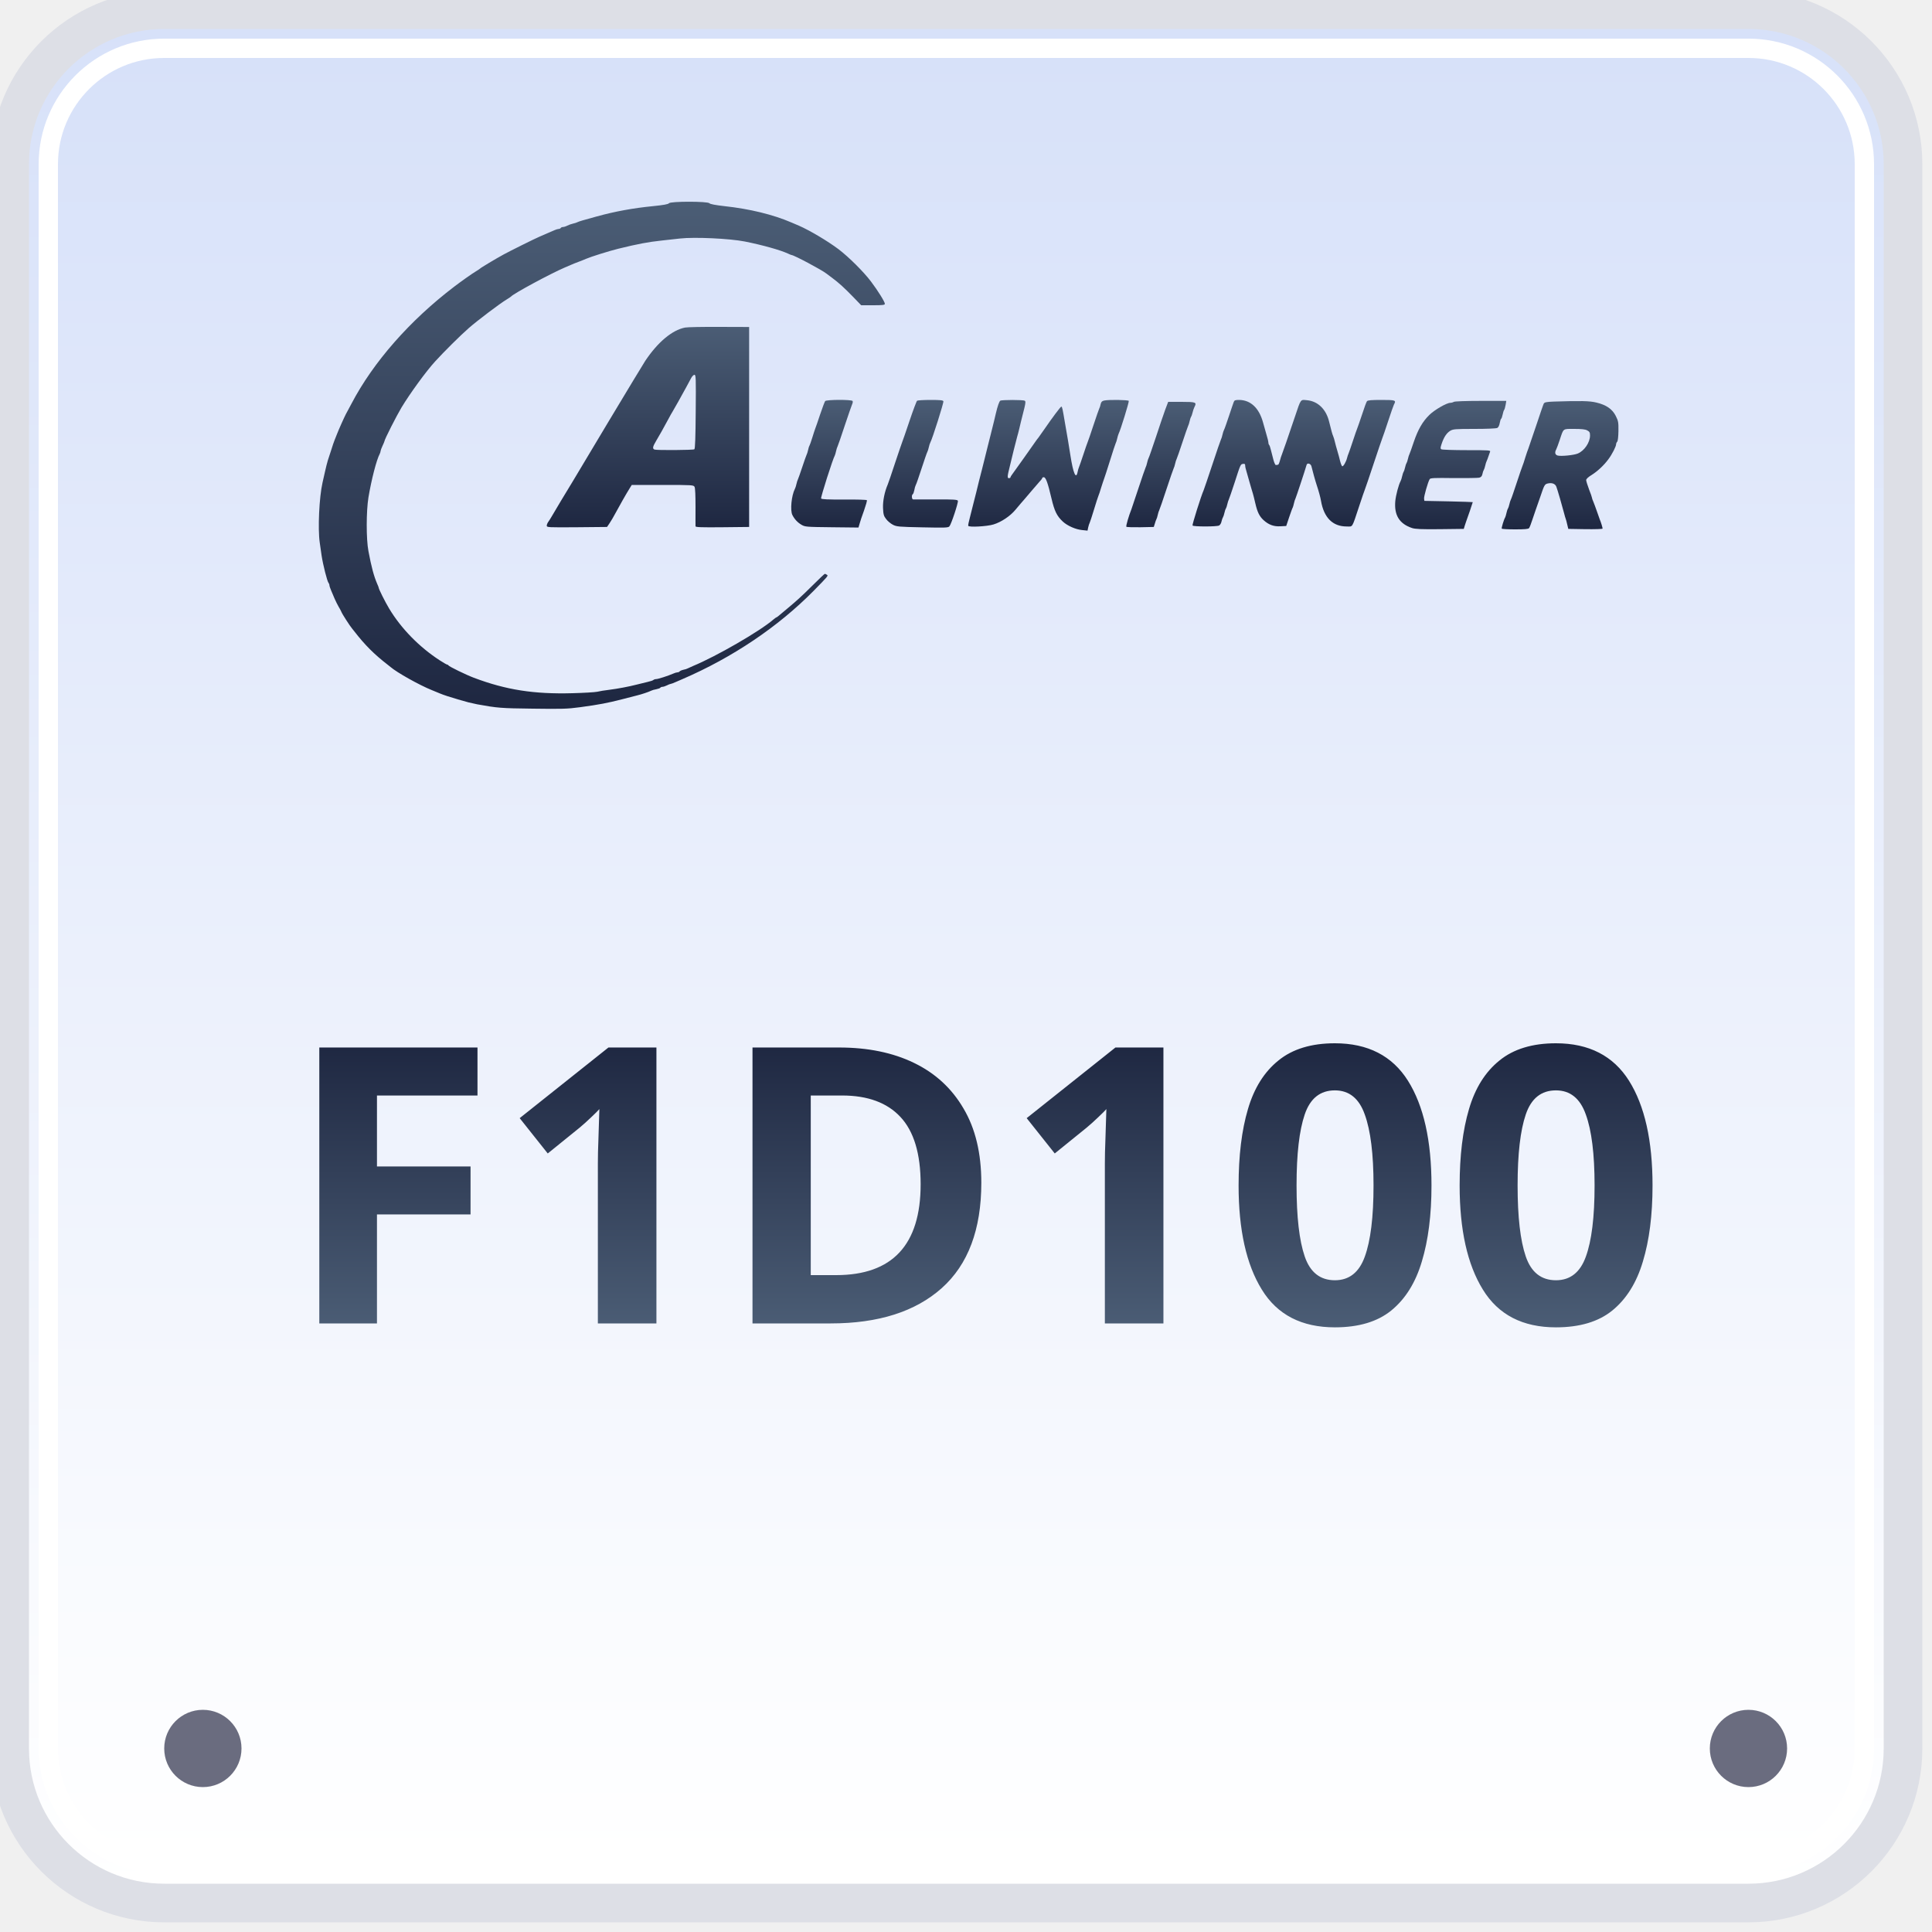
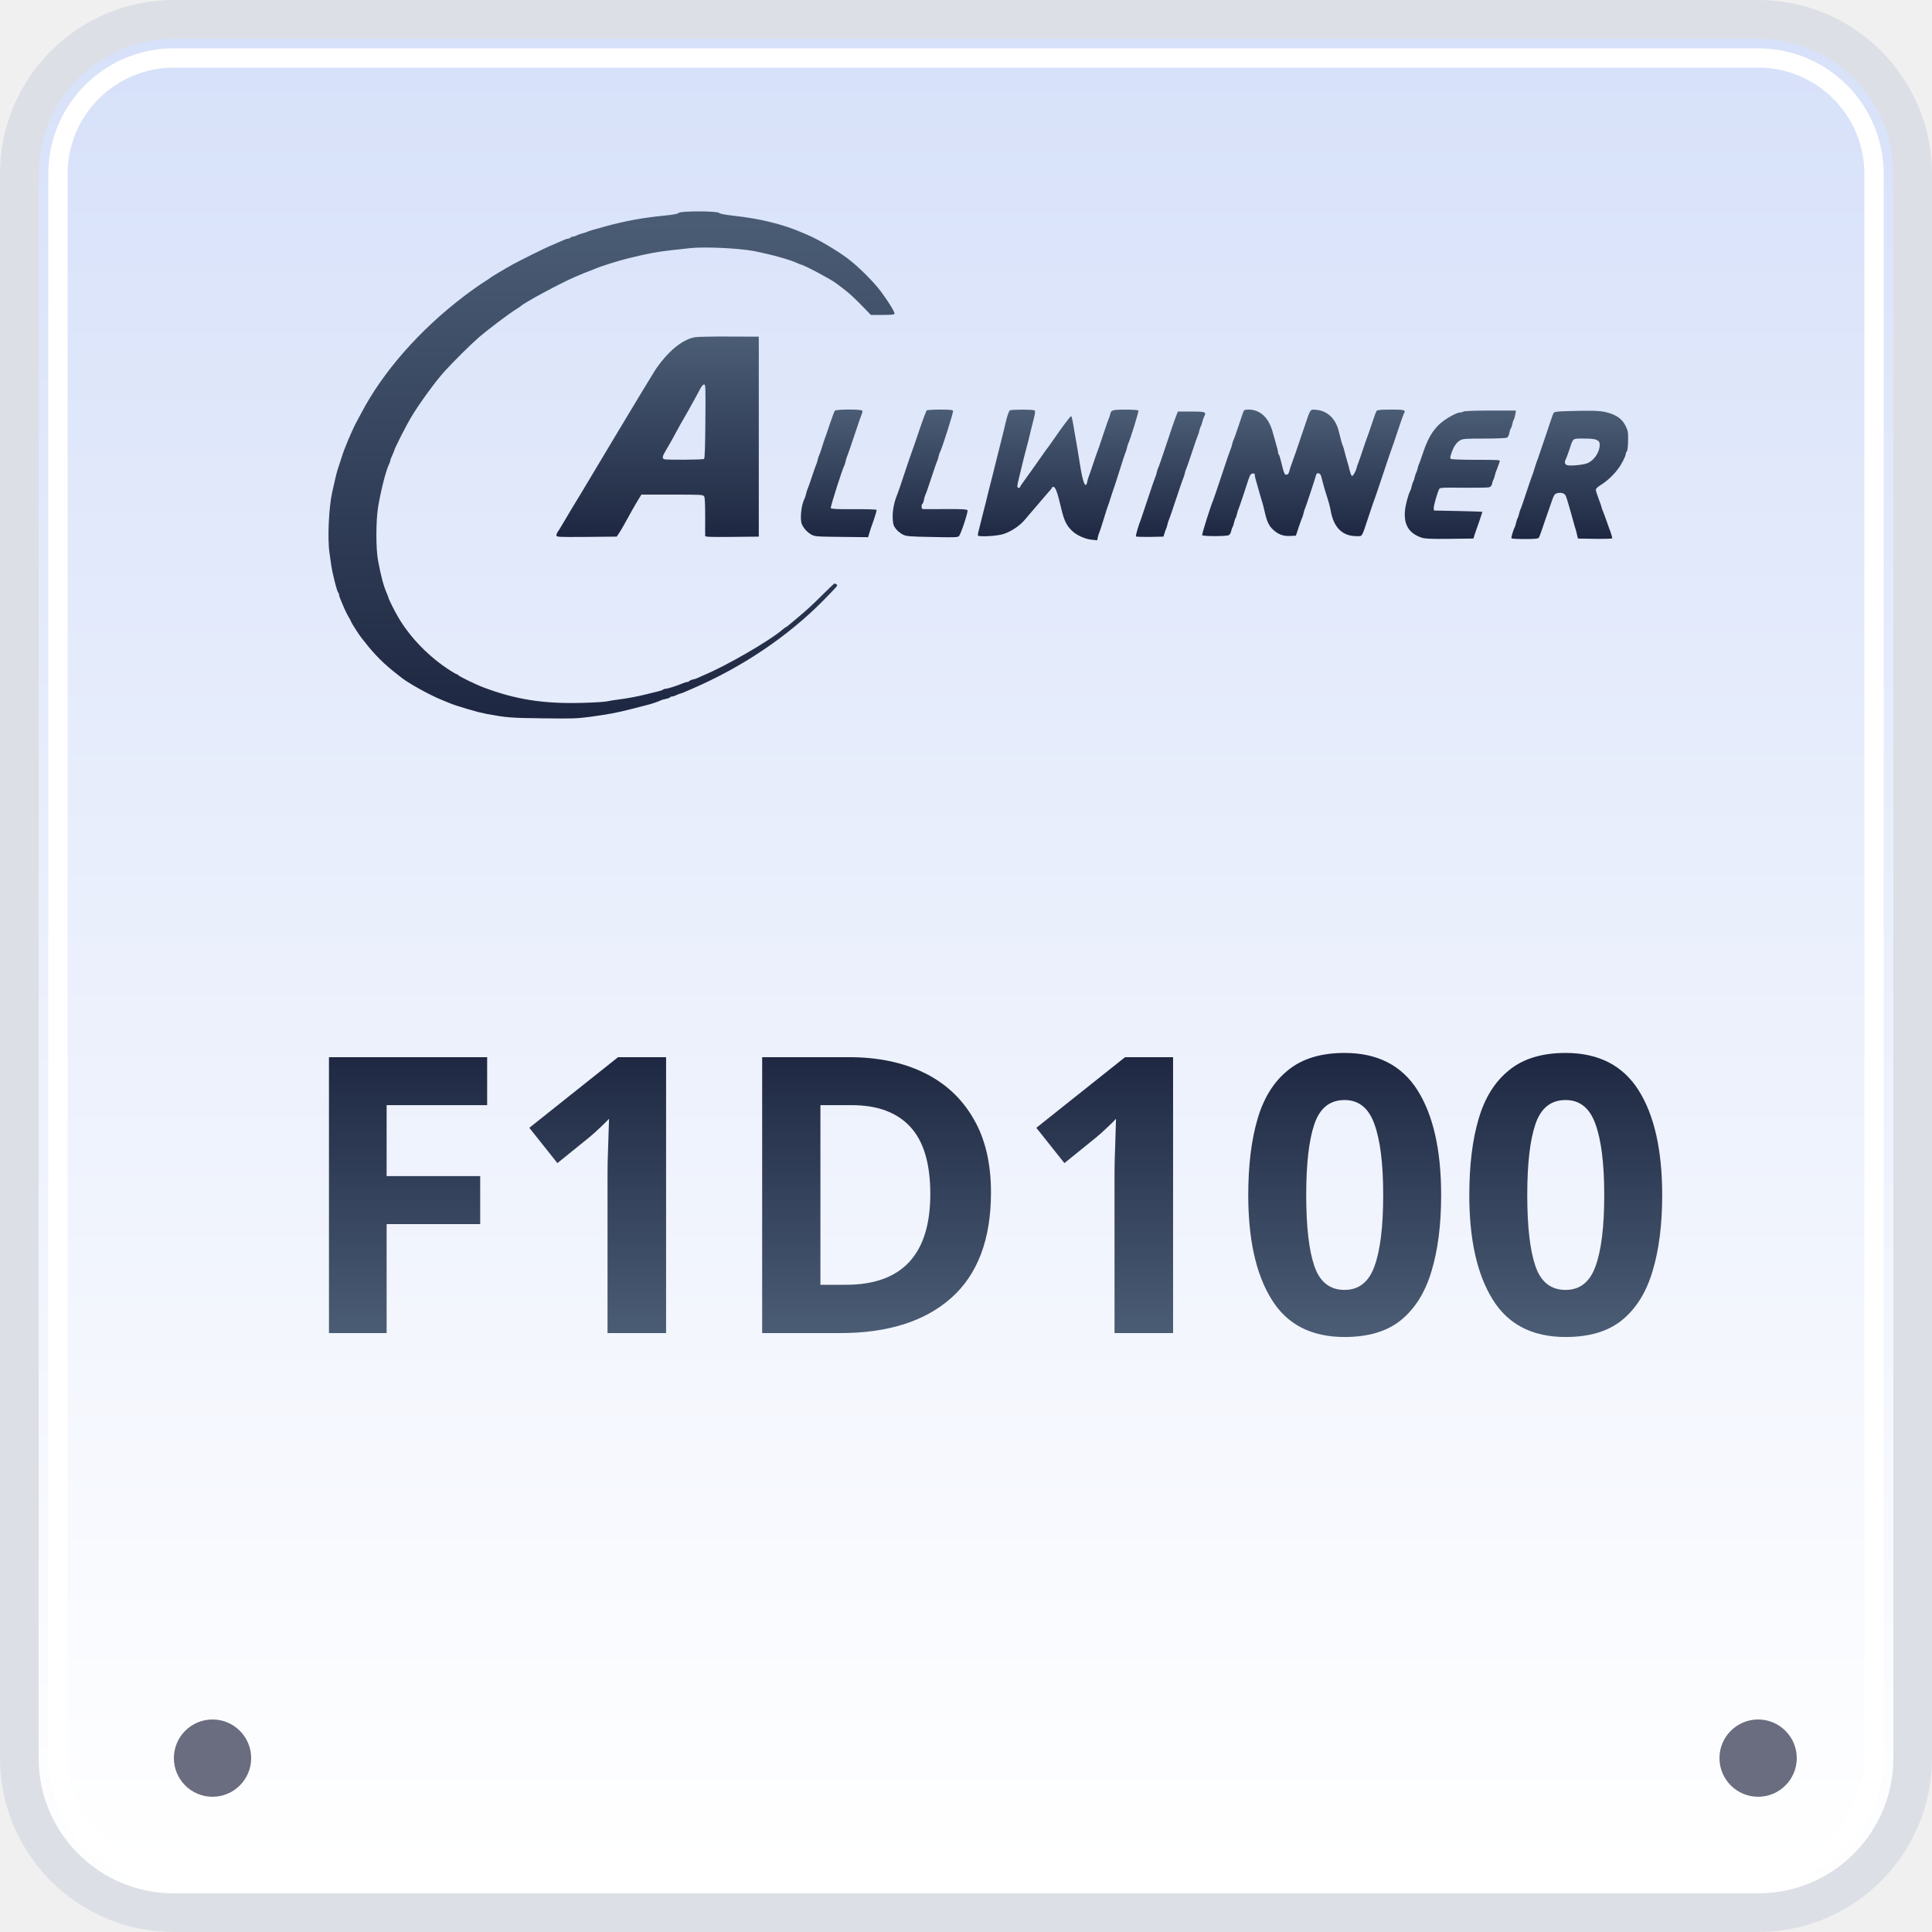
<svg xmlns="http://www.w3.org/2000/svg" width="100" height="100">
  <defs>
    <linearGradient id="soc_bg" x1="0%" y1="0%" x2="0%" y2="100%">
      <stop offset="0%" style="stop-color:#d7e1f9;stop-opacity:1" />
      <stop offset="100%" style="stop-color:#ffffff;stop-opacity:1" />
    </linearGradient>
    <linearGradient id="soc_name" x1="0%" y1="0%" x2="0%" y2="100%">
      <stop offset="0%" style="stop-color:#1e2741;stop-opacity:1" />
      <stop offset="100%" style="stop-color:#4b5d75;stop-opacity:1" />
    </linearGradient>
  </defs>
-   <g transform="translate(0.5,0.5)">
+   <g transform="translate(1,1)">
    <rect x="0" y="0" width="98" height="98" fill="url(#soc_bg)" rx="8" stroke="#dddfe6" stroke-width="2" />
    <rect x="2" y="2" width="94" height="94" fill="url(#soc_bg)" rx="6" stroke="#ffffff" stroke-width="1" />
    <g transform="translate(16,80) scale(0.005,-0.005)" fill="url(#soc_name)">
      <path d="M3625 13996 c-7 -10 -56 -19 -165 -30 -205 -20 -395 -55 -580 -106 -139 -38 -187 -52 -200 -59 -9 -5 -30 -12 -49 -16 -18 -4 -44 -13 -59 -21 -15 -8 -35 -14 -44 -14 -9 0 -20 -4 -23 -10 -3 -5 -13 -10 -22 -10 -8 0 -29 -6 -46 -14 -28 -13 -66 -29 -152 -66 -42 -17 -313 -152 -371 -184 -79 -43 -238 -138 -244 -146 -3 -3 -23 -17 -45 -30 -36 -21 -159 -108 -225 -159 -457 -348 -836 -779 -1061 -1209 -27 -50 -53 -100 -59 -110 -15 -28 -76 -164 -90 -202 -7 -19 -19 -48 -26 -65 -7 -16 -22 -61 -34 -100 -12 -38 -28 -88 -36 -110 -7 -22 -20 -74 -29 -115 -9 -41 -21 -93 -26 -115 -35 -152 -50 -481 -29 -622 6 -38 14 -97 19 -133 14 -94 58 -269 72 -284 5 -6 9 -16 9 -24 0 -7 8 -32 18 -55 10 -23 27 -62 37 -87 11 -25 29 -61 40 -80 12 -19 25 -44 29 -54 6 -19 90 -149 111 -173 5 -7 15 -18 20 -25 111 -144 209 -242 353 -353 7 -5 18 -15 25 -20 66 -57 298 -187 427 -239 36 -15 74 -31 85 -35 33 -14 105 -38 185 -61 41 -11 91 -25 110 -31 19 -5 60 -14 90 -20 210 -38 243 -41 575 -45 302 -4 357 -3 490 15 199 27 286 44 430 81 66 17 138 36 160 41 46 11 123 37 146 49 9 5 33 12 53 15 20 4 39 11 42 16 3 5 13 9 22 9 9 0 30 7 46 15 15 8 33 15 38 15 5 0 30 9 56 21 26 11 56 24 67 29 519 224 989 541 1355 911 154 157 156 159 140 169 -8 5 -18 10 -21 10 -4 0 -60 -53 -125 -118 -118 -117 -166 -160 -258 -237 -26 -22 -62 -52 -80 -67 -17 -15 -34 -28 -37 -28 -3 0 -19 -11 -35 -25 -136 -118 -589 -380 -829 -479 -22 -10 -47 -21 -55 -25 -9 -5 -30 -12 -48 -15 -17 -4 -34 -12 -37 -17 -4 -5 -13 -9 -22 -9 -8 0 -29 -6 -46 -14 -50 -22 -155 -56 -175 -56 -10 0 -22 -4 -28 -9 -5 -5 -31 -14 -59 -20 -27 -7 -77 -19 -110 -27 -85 -22 -197 -43 -290 -55 -44 -5 -99 -14 -123 -20 -24 -5 -139 -12 -255 -15 -400 -11 -688 34 -1022 160 -80 30 -258 117 -263 128 -2 5 -8 8 -13 8 -4 0 -40 20 -78 45 -211 137 -399 329 -523 536 -41 68 -108 202 -108 216 0 3 -6 19 -14 36 -36 83 -61 177 -92 342 -24 125 -23 413 0 555 31 185 83 388 117 452 5 10 9 23 9 30 1 7 9 31 20 53 11 22 19 44 20 48 0 17 126 265 176 348 88 146 256 377 349 478 87 96 264 272 347 344 90 79 323 255 393 297 22 13 42 27 45 30 24 30 408 237 555 300 28 12 59 25 70 30 11 5 45 19 75 30 30 11 64 25 75 30 50 22 238 81 335 105 203 50 310 70 450 85 52 6 138 15 190 21 150 17 513 0 670 -31 185 -37 367 -88 447 -125 17 -8 34 -15 37 -15 24 0 315 -155 361 -192 6 -5 33 -25 60 -45 70 -52 127 -104 220 -200 l80 -83 123 0 c101 0 122 3 122 15 0 20 -70 133 -143 230 -77 102 -229 253 -335 334 -114 86 -300 196 -412 245 -19 8 -55 23 -80 34 -185 80 -430 140 -690 168 -96 11 -149 21 -156 30 -17 21 -405 21 -419 0z" />
      <path d="M3791 12709 c-133 -26 -282 -151 -411 -344 -18 -27 -192 -315 -387 -640 -194 -324 -357 -597 -362 -605 -32 -50 -216 -358 -225 -375 -6 -11 -19 -31 -28 -44 -10 -13 -18 -32 -18 -42 0 -19 12 -19 312 -17 l312 3 27 40 c15 22 40 65 56 95 39 73 120 216 150 263 l23 37 320 0 c309 0 320 -1 330 -20 7 -12 10 -92 10 -208 0 -103 -1 -193 0 -200 0 -10 59 -12 278 -10 l277 3 0 1035 0 1035 -310 1 c-170 1 -330 -2 -354 -7z m111 -871 c-2 -263 -6 -384 -14 -389 -14 -9 -390 -11 -412 -3 -24 9 -20 30 18 93 36 60 67 116 124 221 19 36 38 70 42 75 4 6 31 53 60 105 29 52 67 120 83 150 17 30 39 72 50 93 10 20 26 37 36 37 15 0 16 -33 13 -382z" />
      <path d="M5242 11948 c-5 -7 -29 -69 -52 -138 -23 -69 -45 -134 -50 -145 -4 -11 -19 -54 -31 -95 -13 -41 -26 -79 -30 -85 -4 -5 -10 -26 -14 -45 -4 -19 -11 -41 -16 -50 -4 -8 -24 -64 -44 -125 -20 -60 -40 -117 -44 -125 -5 -9 -12 -31 -16 -50 -4 -19 -11 -41 -16 -50 -36 -70 -51 -224 -26 -272 22 -43 53 -76 93 -100 38 -22 47 -23 315 -26 l276 -3 11 38 c5 21 26 83 46 137 19 54 33 103 30 108 -3 5 -109 8 -236 7 -170 -1 -233 2 -238 11 -6 10 122 412 142 445 3 6 9 26 13 45 4 19 11 41 16 50 4 8 38 105 74 215 37 110 71 210 77 222 6 11 7 26 4 32 -10 16 -270 15 -284 -1z" />
      <path d="M6194 11952 c-6 -4 -41 -97 -78 -207 -37 -110 -71 -209 -76 -220 -5 -11 -38 -110 -75 -220 -36 -110 -70 -209 -75 -220 -33 -76 -52 -171 -49 -244 3 -67 8 -83 32 -114 15 -21 47 -47 70 -59 39 -20 60 -22 307 -27 233 -5 266 -4 278 10 20 23 94 248 88 265 -5 12 -43 15 -228 14 -123 0 -229 -1 -235 0 -15 0 -18 46 -4 54 5 3 12 22 16 42 3 20 10 44 15 53 6 9 32 86 60 171 28 85 54 162 59 170 5 9 12 31 16 50 4 19 11 41 16 50 21 38 140 413 135 426 -4 11 -31 14 -133 14 -70 0 -133 -4 -139 -8z" />
      <path d="M7055 11952 c-11 -7 -28 -55 -46 -132 -10 -44 -23 -98 -53 -217 -8 -32 -22 -87 -31 -123 -9 -36 -23 -92 -31 -125 -8 -33 -22 -87 -30 -120 -8 -33 -22 -86 -30 -117 -7 -32 -21 -84 -28 -115 -8 -32 -22 -85 -30 -118 -8 -33 -24 -96 -35 -139 -12 -44 -20 -84 -18 -89 5 -17 194 -7 262 14 81 25 172 86 227 152 24 29 47 57 53 63 16 18 56 64 115 134 30 35 67 78 82 95 16 16 28 33 28 38 0 4 7 7 15 7 21 0 42 -58 80 -220 31 -132 56 -182 117 -239 47 -44 134 -82 199 -88 l57 -6 7 34 c4 18 11 40 16 49 4 8 24 69 44 135 20 66 40 129 45 140 5 11 19 52 30 90 12 39 26 79 30 90 5 11 31 94 60 185 28 91 55 172 59 180 5 9 12 31 16 50 4 19 11 41 15 50 20 39 110 331 105 340 -7 11 -204 14 -253 4 -24 -5 -32 -13 -38 -37 -3 -17 -10 -38 -15 -47 -4 -8 -31 -85 -59 -170 -28 -85 -55 -164 -60 -175 -5 -11 -25 -69 -45 -130 -20 -60 -40 -119 -45 -130 -5 -11 -12 -35 -15 -52 -16 -81 -46 -10 -74 172 -5 33 -17 103 -25 155 -9 52 -23 136 -32 185 -24 144 -29 166 -37 166 -8 0 -94 -115 -177 -236 -25 -36 -52 -74 -60 -85 -8 -10 -21 -26 -28 -37 -7 -10 -35 -49 -62 -88 -27 -38 -55 -78 -62 -88 -25 -36 -108 -152 -123 -172 -8 -10 -15 -23 -15 -27 0 -4 -7 -8 -16 -8 -18 0 -17 19 10 125 8 33 26 107 40 165 15 58 31 121 36 140 6 19 15 55 21 80 10 44 22 93 54 219 12 52 13 66 3 73 -16 10 -239 10 -253 0z" />
      <path d="M9471 11937 c-5 -12 -27 -78 -50 -147 -23 -69 -45 -132 -50 -140 -5 -9 -12 -31 -16 -50 -4 -19 -11 -41 -16 -50 -4 -8 -45 -125 -89 -260 -45 -135 -85 -254 -90 -265 -27 -60 -120 -357 -115 -365 8 -13 251 -13 275 0 10 5 22 24 25 42 4 18 11 38 15 43 4 6 11 26 15 45 4 19 11 40 15 45 4 6 11 26 15 45 4 19 11 41 16 50 4 8 31 87 60 175 62 193 61 189 88 193 16 3 21 -2 21 -17 0 -11 6 -40 14 -63 7 -24 23 -79 35 -123 13 -44 26 -91 31 -105 4 -14 16 -59 25 -100 21 -92 43 -136 86 -175 53 -48 106 -67 174 -63 l60 3 30 90 c17 50 33 95 37 100 3 6 9 26 13 45 4 19 11 41 16 50 6 12 97 285 115 348 7 24 43 13 50 -15 7 -32 41 -155 54 -193 22 -66 39 -129 45 -165 30 -174 121 -265 265 -265 67 0 52 -24 130 210 28 85 55 164 60 175 5 11 45 130 90 265 45 135 85 254 90 265 5 11 32 90 60 175 28 85 55 163 60 172 25 45 18 48 -129 48 -103 0 -141 -3 -150 -13 -6 -7 -29 -69 -51 -138 -23 -68 -45 -133 -50 -144 -5 -11 -25 -69 -45 -130 -20 -60 -40 -119 -45 -130 -5 -11 -12 -31 -15 -45 -10 -41 -39 -90 -50 -87 -5 2 -15 26 -22 53 -6 27 -19 74 -28 104 -9 30 -21 73 -26 95 -5 22 -13 49 -18 60 -9 19 -20 61 -42 150 -31 129 -117 212 -229 222 -69 7 -62 17 -124 -168 -70 -209 -127 -372 -136 -394 -5 -11 -14 -39 -20 -62 -6 -24 -15 -44 -20 -44 -6 -1 -15 -2 -22 -3 -6 -1 -17 23 -25 52 -7 28 -19 74 -26 101 -6 27 -15 53 -20 57 -4 4 -7 15 -7 24 0 9 -9 48 -21 86 -11 38 -27 94 -35 124 -41 148 -129 229 -247 230 -40 0 -49 -3 -56 -23z" />
      <path d="M11750 11940 c-8 -5 -25 -10 -36 -10 -39 0 -164 -73 -217 -125 -70 -68 -118 -151 -162 -281 -20 -60 -40 -116 -44 -124 -5 -9 -12 -31 -16 -50 -4 -19 -11 -39 -15 -45 -4 -5 -11 -26 -15 -45 -4 -19 -11 -39 -15 -45 -4 -5 -11 -26 -15 -45 -4 -19 -11 -41 -16 -50 -21 -39 -49 -146 -55 -207 -13 -146 42 -235 173 -279 33 -11 96 -14 289 -12 l247 3 9 30 c5 17 12 37 15 45 13 34 70 200 69 202 -1 1 -113 5 -251 8 l-250 5 -3 23 c-3 22 40 173 58 202 7 12 47 14 247 11 132 -1 251 1 265 4 20 5 29 15 34 38 3 18 10 37 14 42 4 6 11 26 15 45 4 19 11 41 16 50 4 8 12 29 17 45 6 17 13 38 17 48 7 16 -9 17 -241 17 -137 0 -255 4 -263 9 -11 7 -11 16 3 57 23 69 51 111 88 134 30 18 51 20 251 20 124 0 226 4 237 10 11 6 21 26 25 50 4 22 10 42 15 45 4 3 11 22 15 42 4 21 11 43 15 48 5 6 12 30 16 53 l7 42 -264 0 c-153 0 -270 -4 -279 -10z" />
      <path d="M12788 11943 c-80 -3 -99 -7 -107 -21 -5 -9 -41 -114 -80 -232 -40 -118 -76 -224 -80 -235 -5 -11 -19 -51 -31 -90 -11 -38 -25 -79 -30 -90 -5 -11 -32 -90 -60 -175 -28 -85 -54 -162 -59 -170 -5 -9 -12 -31 -16 -50 -4 -19 -11 -39 -15 -45 -4 -5 -11 -26 -15 -45 -4 -19 -10 -39 -13 -45 -14 -22 -40 -110 -36 -117 3 -5 65 -8 138 -8 99 0 136 3 145 13 6 8 22 49 36 93 15 43 29 86 32 94 3 8 25 71 49 140 39 116 44 126 72 134 44 12 81 0 93 -32 11 -27 61 -200 81 -277 5 -22 13 -47 16 -55 3 -8 11 -35 16 -60 l11 -45 178 -3 c97 -1 177 1 177 6 0 10 -17 67 -30 97 -4 11 -18 49 -30 85 -12 36 -29 79 -36 97 -8 17 -14 35 -14 40 0 5 -13 44 -30 86 -16 43 -30 87 -30 97 0 11 19 30 50 49 65 40 133 103 180 167 39 52 80 133 80 156 0 8 5 19 11 25 7 7 12 52 13 111 1 90 -1 103 -28 157 -36 71 -99 114 -201 138 -69 17 -162 19 -437 10z m342 -298 c25 -13 30 -22 30 -53 0 -72 -59 -159 -127 -187 -40 -17 -171 -30 -207 -21 -28 7 -34 32 -16 64 5 9 21 53 36 97 41 124 29 115 150 115 75 0 114 -4 134 -15z" />
      <path d="M8762 11858 c-17 -46 -60 -173 -96 -283 -37 -110 -70 -207 -75 -215 -5 -9 -12 -31 -16 -50 -4 -19 -11 -41 -16 -50 -4 -8 -38 -105 -74 -215 -37 -110 -69 -207 -72 -215 -28 -69 -59 -176 -53 -183 3 -4 69 -6 145 -5 l139 3 11 35 c5 19 13 40 16 45 4 6 10 26 14 45 4 19 11 41 16 50 4 8 38 105 74 215 36 110 70 207 74 215 5 9 12 31 16 50 4 19 11 41 16 50 4 8 31 85 59 170 28 85 55 162 59 170 5 9 12 31 16 50 4 19 11 40 15 45 4 6 11 25 15 43 4 18 13 45 20 59 26 49 15 53 -135 53 l-137 0 -31 -82z" />
    </g>
    <text x="50" y="68" fill="url(#soc_name)" text-anchor="middle">
      <tspan font-weight="600" font-size="20" font-family="Adobe Heiti Std, sans-serif">F1D100</tspan>
    </text>
    <circle cx="10" cy="90" r="2" fill="#6a6c7f" />
    <circle cx="90" cy="90" r="2" fill="#6a6c7f" />
  </g>
</svg>
